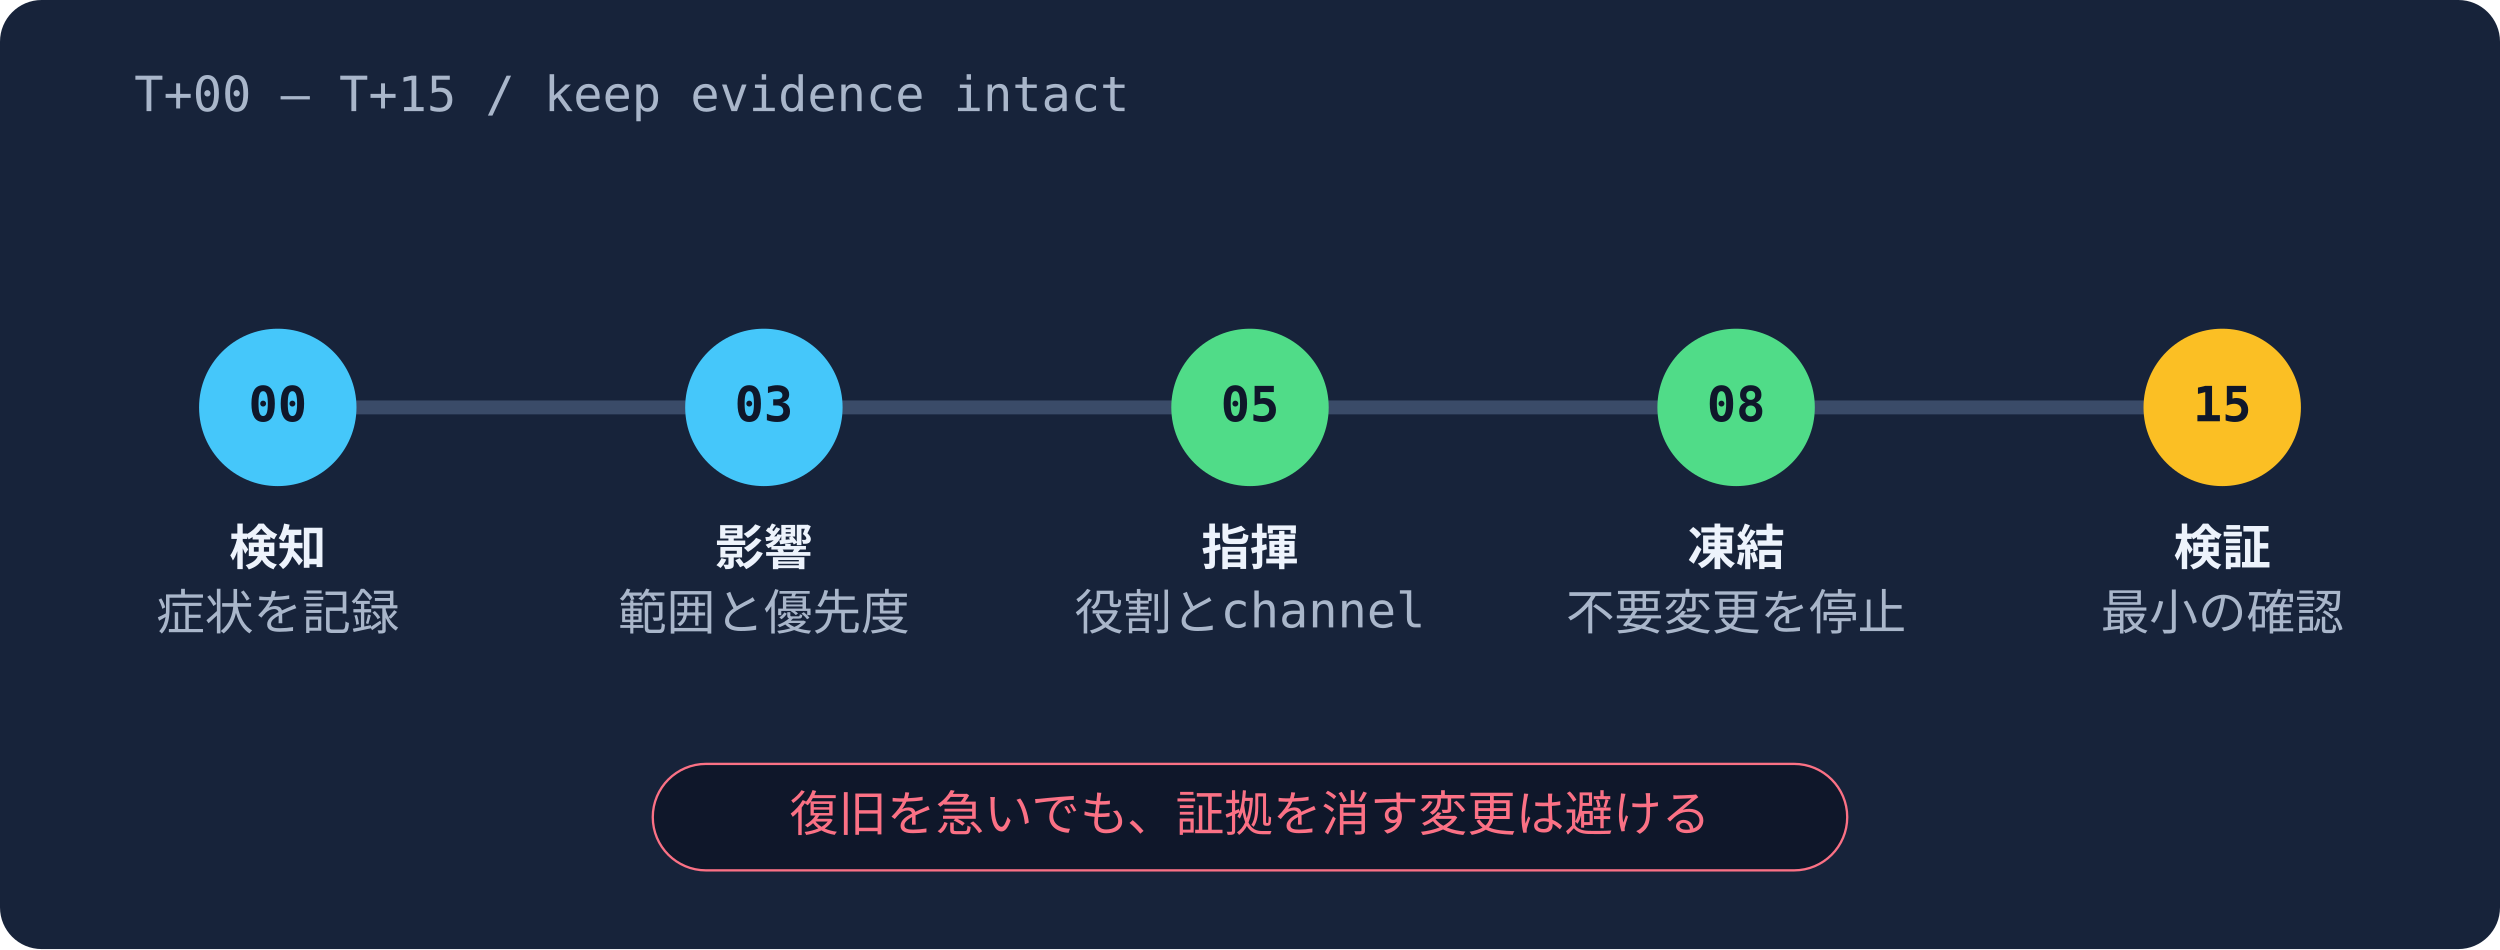
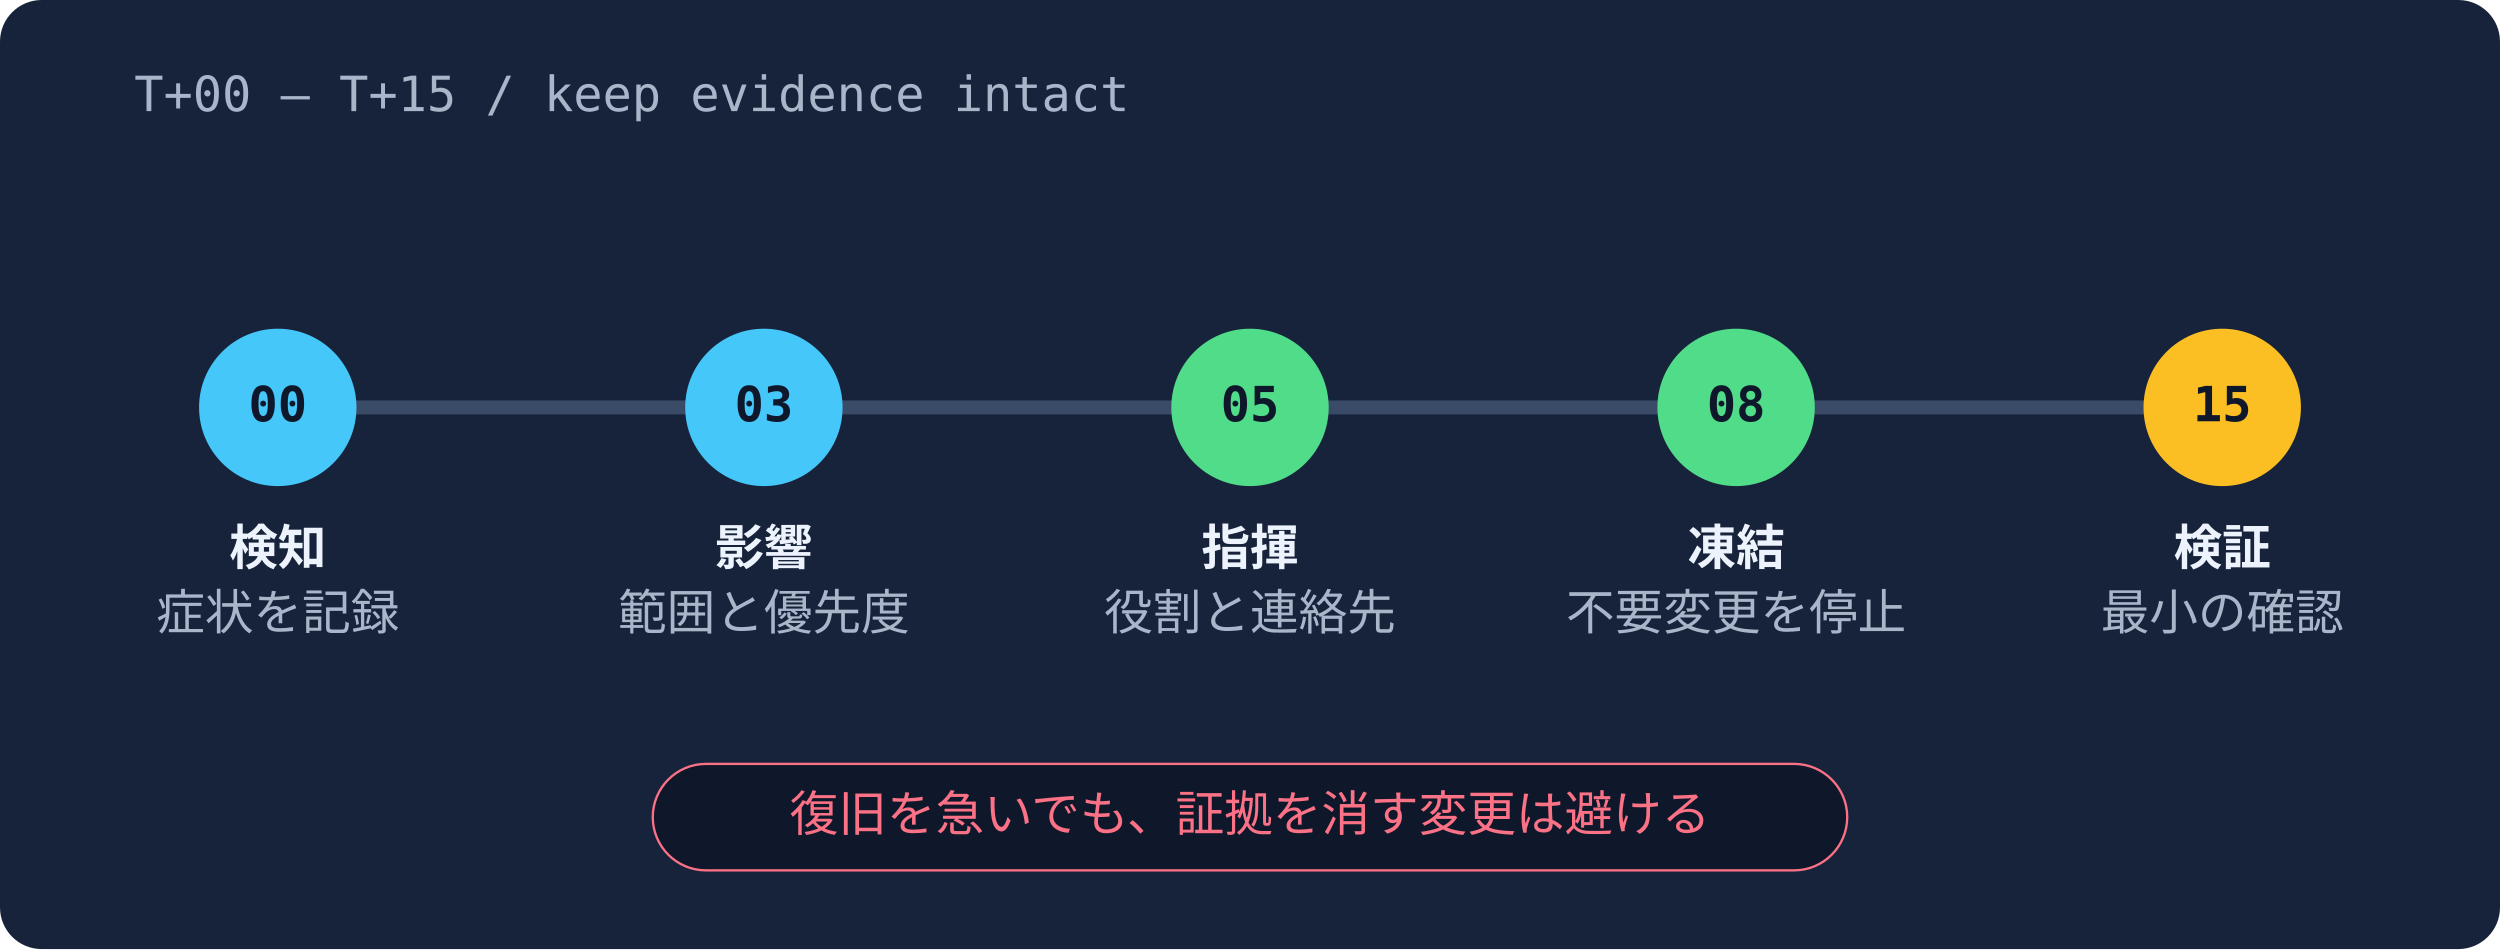
<svg xmlns="http://www.w3.org/2000/svg" width="1080" height="410" viewBox="0 0 1080 410" role="img" aria-labelledby="title desc">
  <rect width="1080" height="410" rx="18" fill="#17233a" />
  <g font-family="monospace">
    <text x="58" y="48" font-size="21" fill="#a9b6ca">T+00 — T+15 / keep evidence intact</text>
    <line x1="112" y1="176" x2="968" y2="176" stroke="#3a4b68" stroke-width="6" />
    <g>
      <circle cx="120" cy="176" r="34" fill="#45c7fa" />
      <circle cx="330" cy="176" r="34" fill="#45c7fa" />
      <circle cx="540" cy="176" r="34" fill="#50dc88" />
      <circle cx="750" cy="176" r="34" fill="#50dc88" />
      <circle cx="960" cy="176" r="34" fill="#fbbf24" />
    </g>
    <g text-anchor="middle" font-size="21" font-weight="700" fill="#0f172a">
      <text x="120" y="182">00</text>
      <text x="330" y="182">03</text>
      <text x="540" y="182">05</text>
      <text x="750" y="182">08</text>
      <text x="960" y="182">15</text>
    </g>
    <g text-anchor="middle" fill="#edf3fc">
      <text x="120" y="244" font-size="21" font-weight="700">検知</text>
      <text x="120" y="272" font-size="21" fill="#a9b6ca">症状を記録</text>
      <text x="330" y="244" font-size="21" font-weight="700">影響</text>
      <text x="330" y="272" font-size="21" fill="#a9b6ca">範囲と優先度</text>
      <text x="540" y="244" font-size="21" font-weight="700">指揮</text>
-       <text x="540" y="272" font-size="21" fill="#a9b6ca">役割とchannel</text>
+       <text x="540" y="272" font-size="21" fill="#a9b6ca">役割と連絡先</text>
      <text x="750" y="244" font-size="21" font-weight="700">凍結</text>
      <text x="750" y="272" font-size="21" fill="#a9b6ca">不要変更を停止</text>
      <text x="960" y="244" font-size="21" font-weight="700">検証</text>
      <text x="960" y="272" font-size="21" fill="#a9b6ca">最小の確認</text>
    </g>
    <rect x="282" y="330" width="516" height="46" rx="23" fill="#0f172a" stroke="#fb7185" />
    <text x="540" y="359" text-anchor="middle" font-size="21" fill="#fb7185">復旧を急いでも、証拠を消す変更は避ける</text>
  </g>
</svg>
